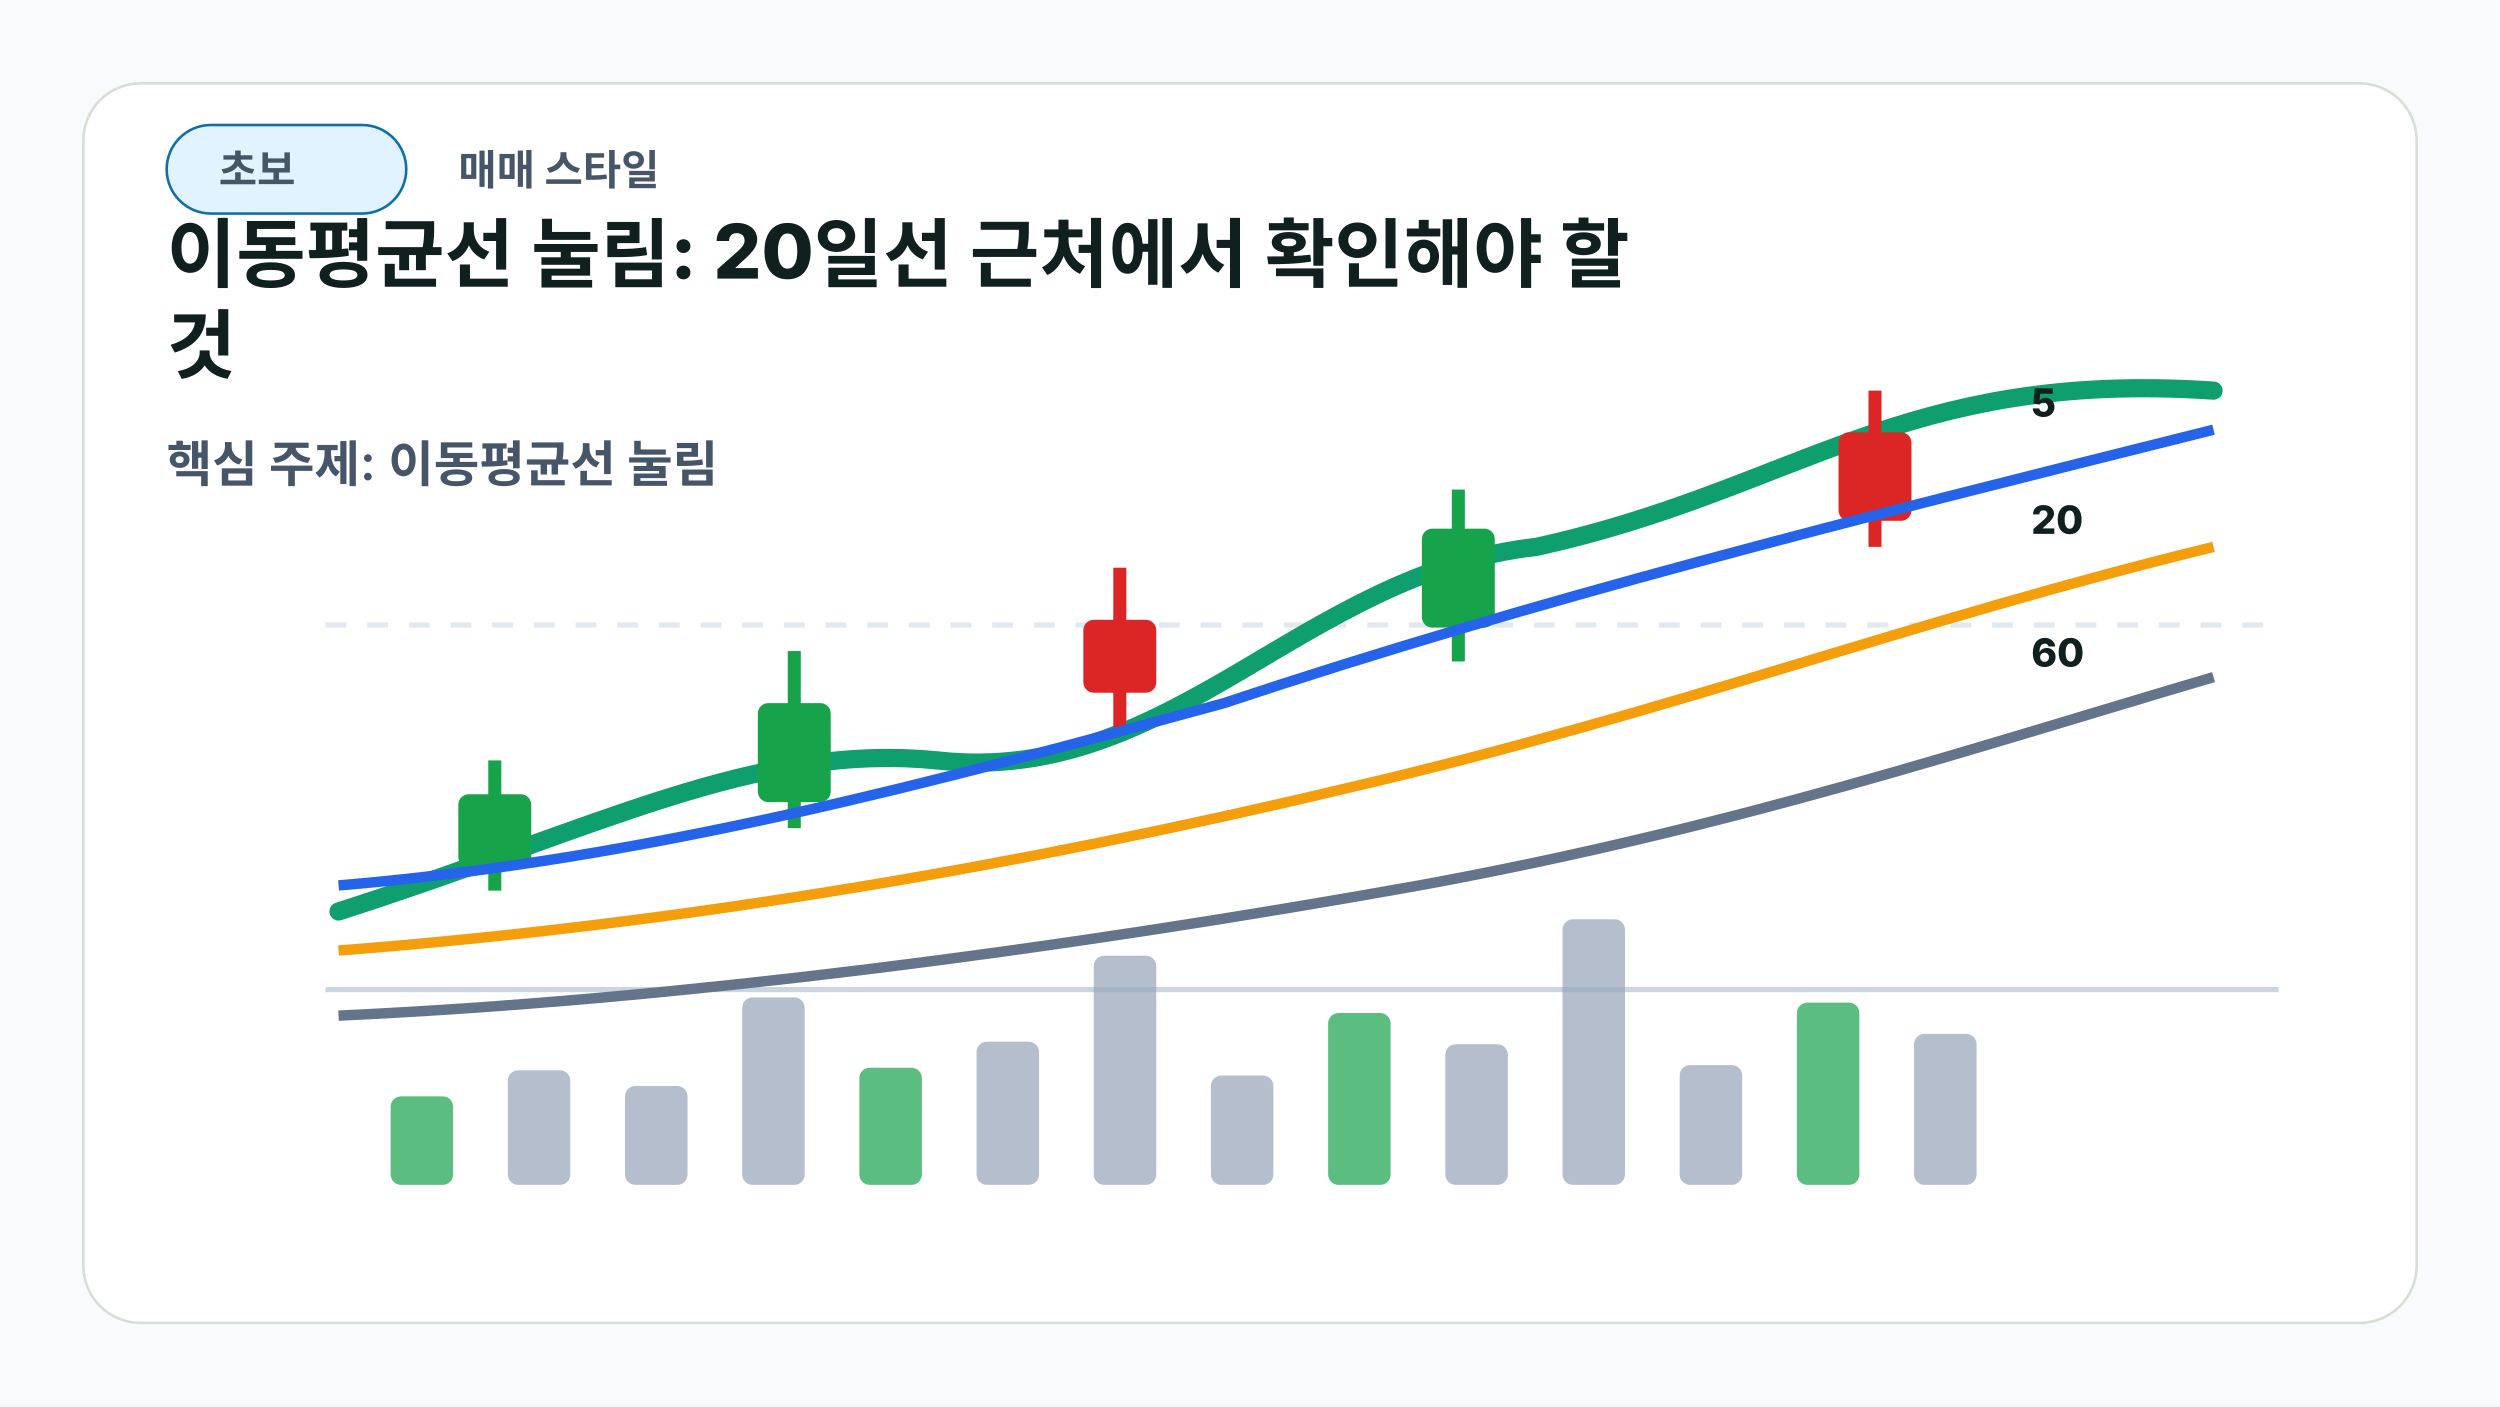
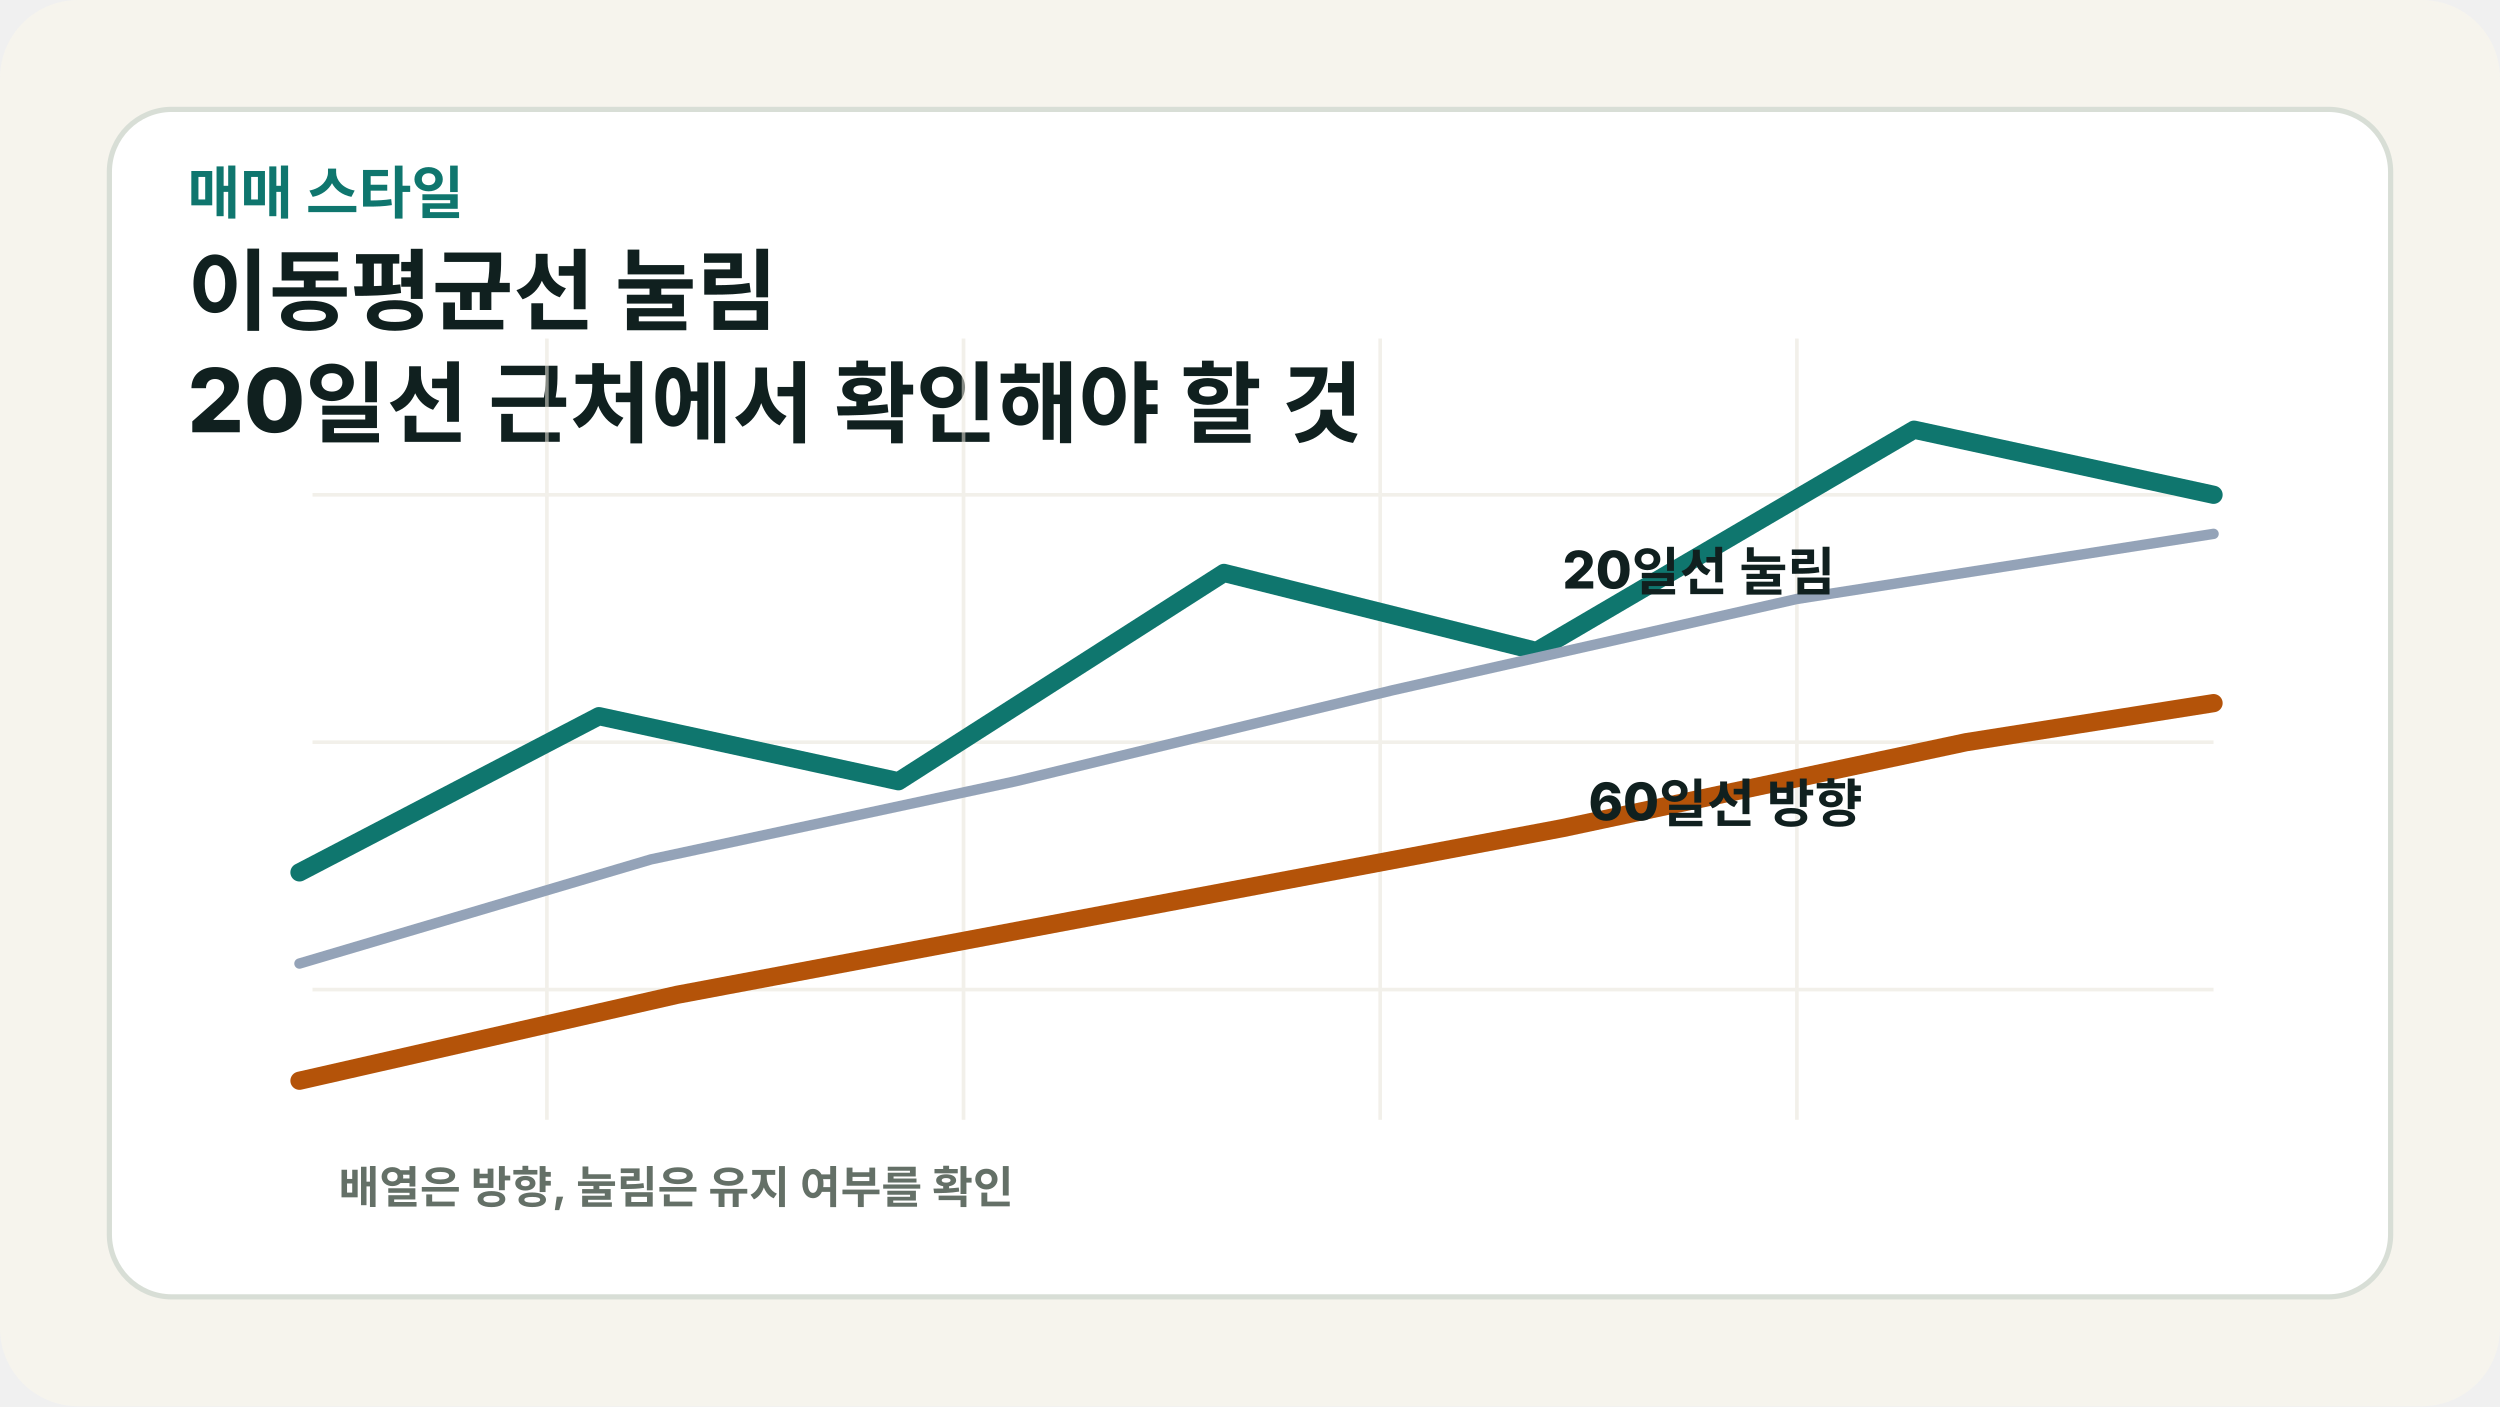
<svg xmlns="http://www.w3.org/2000/svg" width="960" height="540" viewBox="0 0 960 540" role="img" aria-labelledby="title desc">
-   <style>.title{font:800 29px system-ui,-apple-system,Segoe UI,sans-serif;fill:#10201f}.item{font:600 19px system-ui,-apple-system,Segoe UI,sans-serif;fill:#475569}.small{font:700 16px system-ui,-apple-system,Segoe UI,sans-serif;fill:#475569}.label{font:800 15px system-ui,-apple-system,Segoe UI,sans-serif;fill:#10201f}.muted{font:600 14px system-ui,-apple-system,Segoe UI,sans-serif;fill:#64748b}</style>
-   <rect width="960" height="540" fill="#f8fafc" />
-   <rect x="32" y="32" width="896" height="476" rx="22" fill="white" stroke="#d8ded6" />
-   <rect x="64" y="48" width="92" height="34" rx="17" fill="#e0f2fe" stroke="#0369a1" opacity="0.95" />
-   <text x="84" y="71" class="small">초보</text>
-   <text x="176" y="71" class="small">매매 스타일</text>
-   <text x="64" y="108" class="title">이동평균선 눌림: 20일선 근처에서 확인해야 할</text>
-   <text x="64" y="143" class="title">것</text>
-   <text x="64" y="185" class="item">핵심 주제: 이동평균선 눌림</text>
-   <g>
-     <line x1="125" y1="380" x2="875" y2="380" stroke="#cbd5e1" stroke-width="2" />
-     <line x1="125" y1="240" x2="875" y2="240" stroke="#e2e8f0" stroke-width="2" stroke-dasharray="8 8" />
-     <path d="M130 350 C230 318 290 285 360 292 C450 302 500 220 590 210 C690 188 730 142 850 150" fill="none" stroke="#0f9f6e" stroke-width="7" stroke-linecap="round" />
-     <line x1="190" y1="342" x2="190" y2="292" stroke="#16a34a" stroke-width="5" />
-     <rect x="176" y="305" width="28" height="28" rx="4" fill="#16a34a" />
-     <line x1="305" y1="318" x2="305" y2="250" stroke="#16a34a" stroke-width="5" />
-     <rect x="291" y="270" width="28" height="38" rx="4" fill="#16a34a" />
-     <line x1="430" y1="280" x2="430" y2="218" stroke="#dc2626" stroke-width="5" />
-     <rect x="416" y="238" width="28" height="28" rx="4" fill="#dc2626" />
-     <line x1="560" y1="254" x2="560" y2="188" stroke="#16a34a" stroke-width="5" />
-     <rect x="546" y="203" width="28" height="38" rx="4" fill="#16a34a" />
-     <line x1="720" y1="210" x2="720" y2="150" stroke="#dc2626" stroke-width="5" />
-     <rect x="706" y="166" width="28" height="34" rx="4" fill="#dc2626" />
-     <rect x="150" y="421" width="24" height="34" rx="4" fill="#16a34a" opacity=".7" />
-     <rect x="195" y="411" width="24" height="44" rx="4" fill="#94a3b8" opacity=".7" />
-     <rect x="240" y="417" width="24" height="38" rx="4" fill="#94a3b8" opacity=".7" />
-     <rect x="285" y="383" width="24" height="72" rx="4" fill="#94a3b8" opacity=".7" />
-     <rect x="330" y="410" width="24" height="45" rx="4" fill="#16a34a" opacity=".7" />
-     <rect x="375" y="400" width="24" height="55" rx="4" fill="#94a3b8" opacity=".7" />
-     <rect x="420" y="367" width="24" height="88" rx="4" fill="#94a3b8" opacity=".7" />
-     <rect x="465" y="413" width="24" height="42" rx="4" fill="#94a3b8" opacity=".7" />
-     <rect x="510" y="389" width="24" height="66" rx="4" fill="#16a34a" opacity=".7" />
-     <rect x="555" y="401" width="24" height="54" rx="4" fill="#94a3b8" opacity=".7" />
-     <rect x="600" y="353" width="24" height="102" rx="4" fill="#94a3b8" opacity=".7" />
-     <rect x="645" y="409" width="24" height="46" rx="4" fill="#94a3b8" opacity=".7" />
-     <rect x="690" y="385" width="24" height="70" rx="4" fill="#16a34a" opacity=".7" />
-     <rect x="735" y="397" width="24" height="58" rx="4" fill="#94a3b8" opacity=".7" />
-     <path d="M130 340 C250 330 360 300 470 270 C590 230 710 200 850 165" fill="none" stroke="#2563eb" stroke-width="4" />
-     <path d="M130 365 C260 355 390 333 520 302 C640 274 735 238 850 210" fill="none" stroke="#f59e0b" stroke-width="4" />
-     <path d="M130 390 C260 384 405 365 545 340 C665 318 755 288 850 260" fill="none" stroke="#64748b" stroke-width="4" />
-     <text x="780" y="160" class="label">5</text>
-     <text x="780" y="205" class="label">20</text>
-     <text x="780" y="256" class="label">60</text>
+   <style>
+ .bg{fill:#f6f4ed}.panel{fill:#fff;stroke:#d8ded6;stroke-width:2}.title{font:800 34px system-ui,-apple-system,BlinkMacSystemFont,"Segoe UI",sans-serif;fill:#10201f}.sub{font:800 22px system-ui,-apple-system,BlinkMacSystemFont,"Segoe UI",sans-serif;fill:#0f766e}.label{font:800 20px system-ui,-apple-system,BlinkMacSystemFont,"Segoe UI",sans-serif;fill:#10201f}.note{font:700 17px system-ui,-apple-system,BlinkMacSystemFont,"Segoe UI",sans-serif;fill:#647067}.line{fill:none;stroke:#0f766e;stroke-width:7;stroke-linecap:round;stroke-linejoin:round}.down{fill:none;stroke:#b45309;stroke-width:7;stroke-linecap:round;stroke-linejoin:round}.thin{fill:none;stroke:#94a3b8;stroke-width:4;stroke-linecap:round}.dash{stroke:#94a3b8;stroke-width:3;stroke-dasharray:10 10}.zone{fill:#e8f4ef;stroke:#0f766e;stroke-width:2;opacity:.9}.risk{fill:#fff3df;stroke:#b45309;stroke-width:2}.bar{fill:#0f766e;opacity:.92}.warn{fill:#b45309;opacity:.92}
+ </style>
+   <rect class="bg" width="960" height="540" rx="30" />
+   <rect class="panel" x="42" y="42" width="876" height="456" rx="24" />
+   <text x="72" y="82" class="sub">매매 스타일</text>
+   <text x="72" y="124" class="title">이동평균선 눌림</text>
+   <text x="72" y="166" class="title">20일선 근처에서 확인해야 할 것</text>
+   <g opacity=".55">
+     <path d="M120 190H850M120 285H850M120 380H850M210 130V430M370 130V430M530 130V430M690 130V430" stroke="#e7e3d8" stroke-width="1.4" />
  </g>
+   <path class="line" d="M115 335L230 275L345 300L470 220L590 250L735 165L850 190" />
+   <path class="thin" d="M115 370L250 330L390 300L535 265L690 230L850 205" />
+   <path class="down" d="M115 415L260 382L430 350L600 318L755 285L850 270" />
+   <text class="label" x="600" y="226">20일선 눌림</text>
+   <text class="label" x="610" y="315">60일선 방향</text>
+   <text class="note" x="130" y="462">배열은 방향, 눌림은 유지 여부를 확인</text>
</svg>
